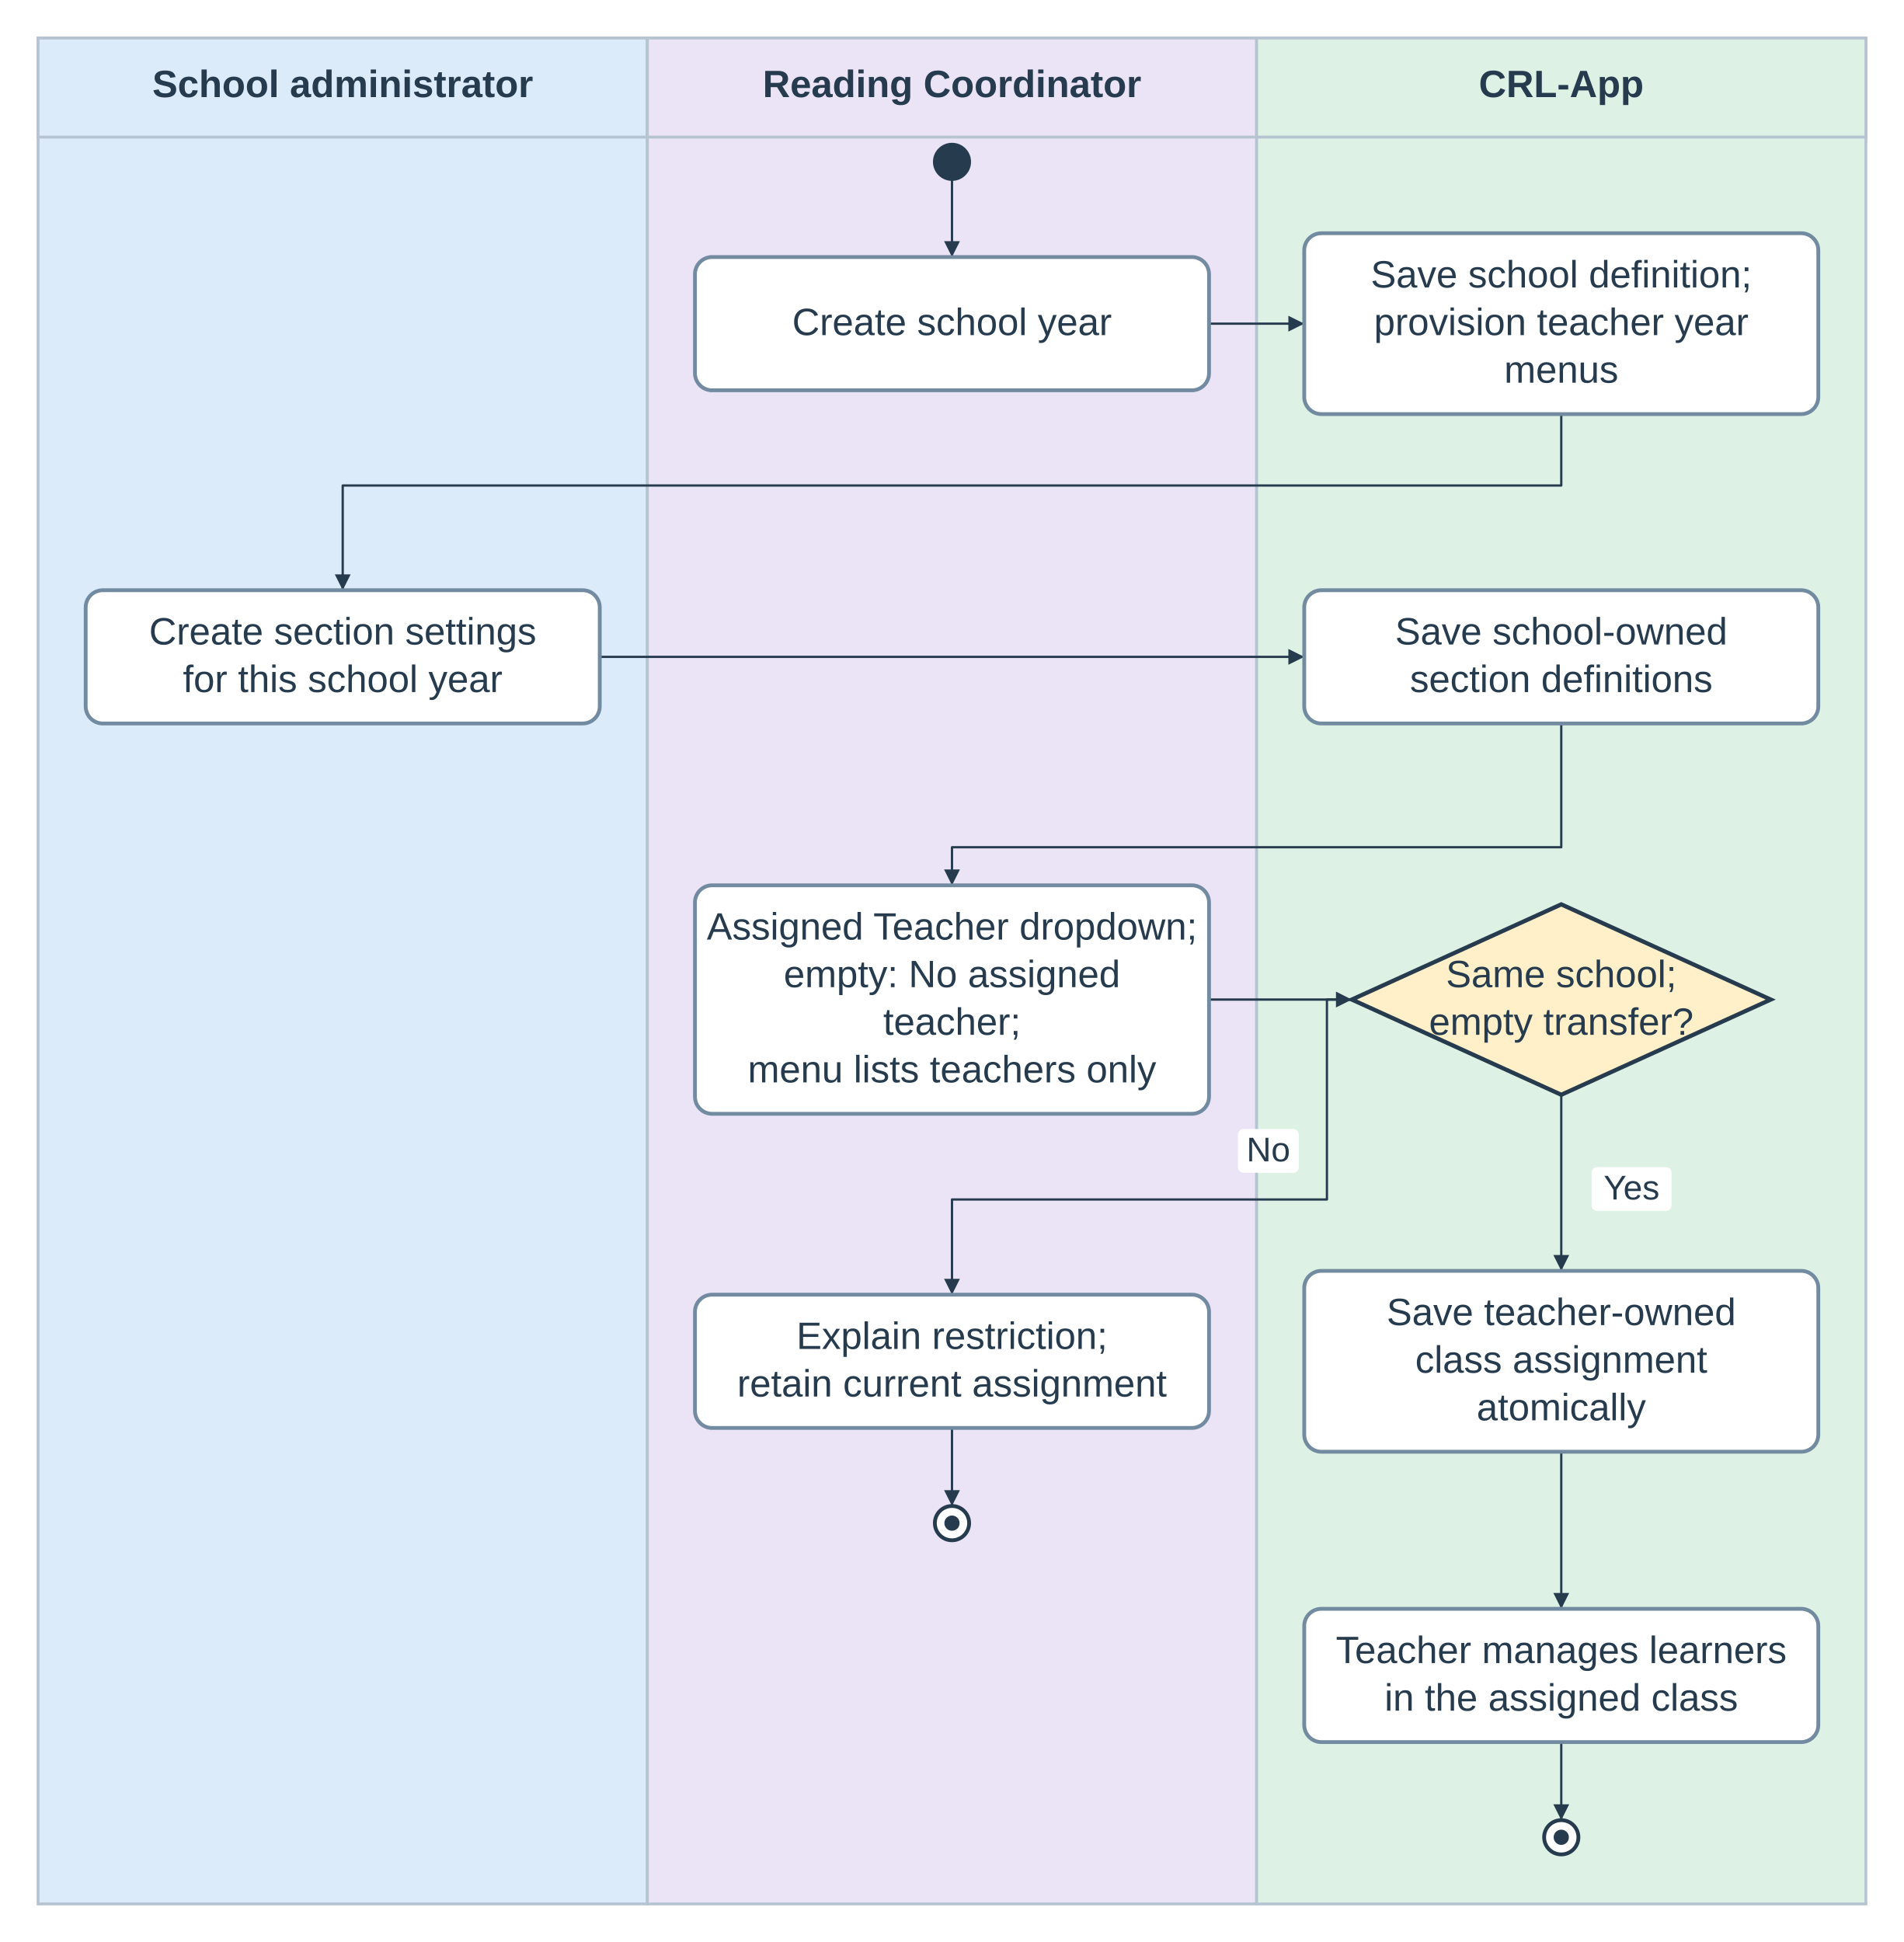
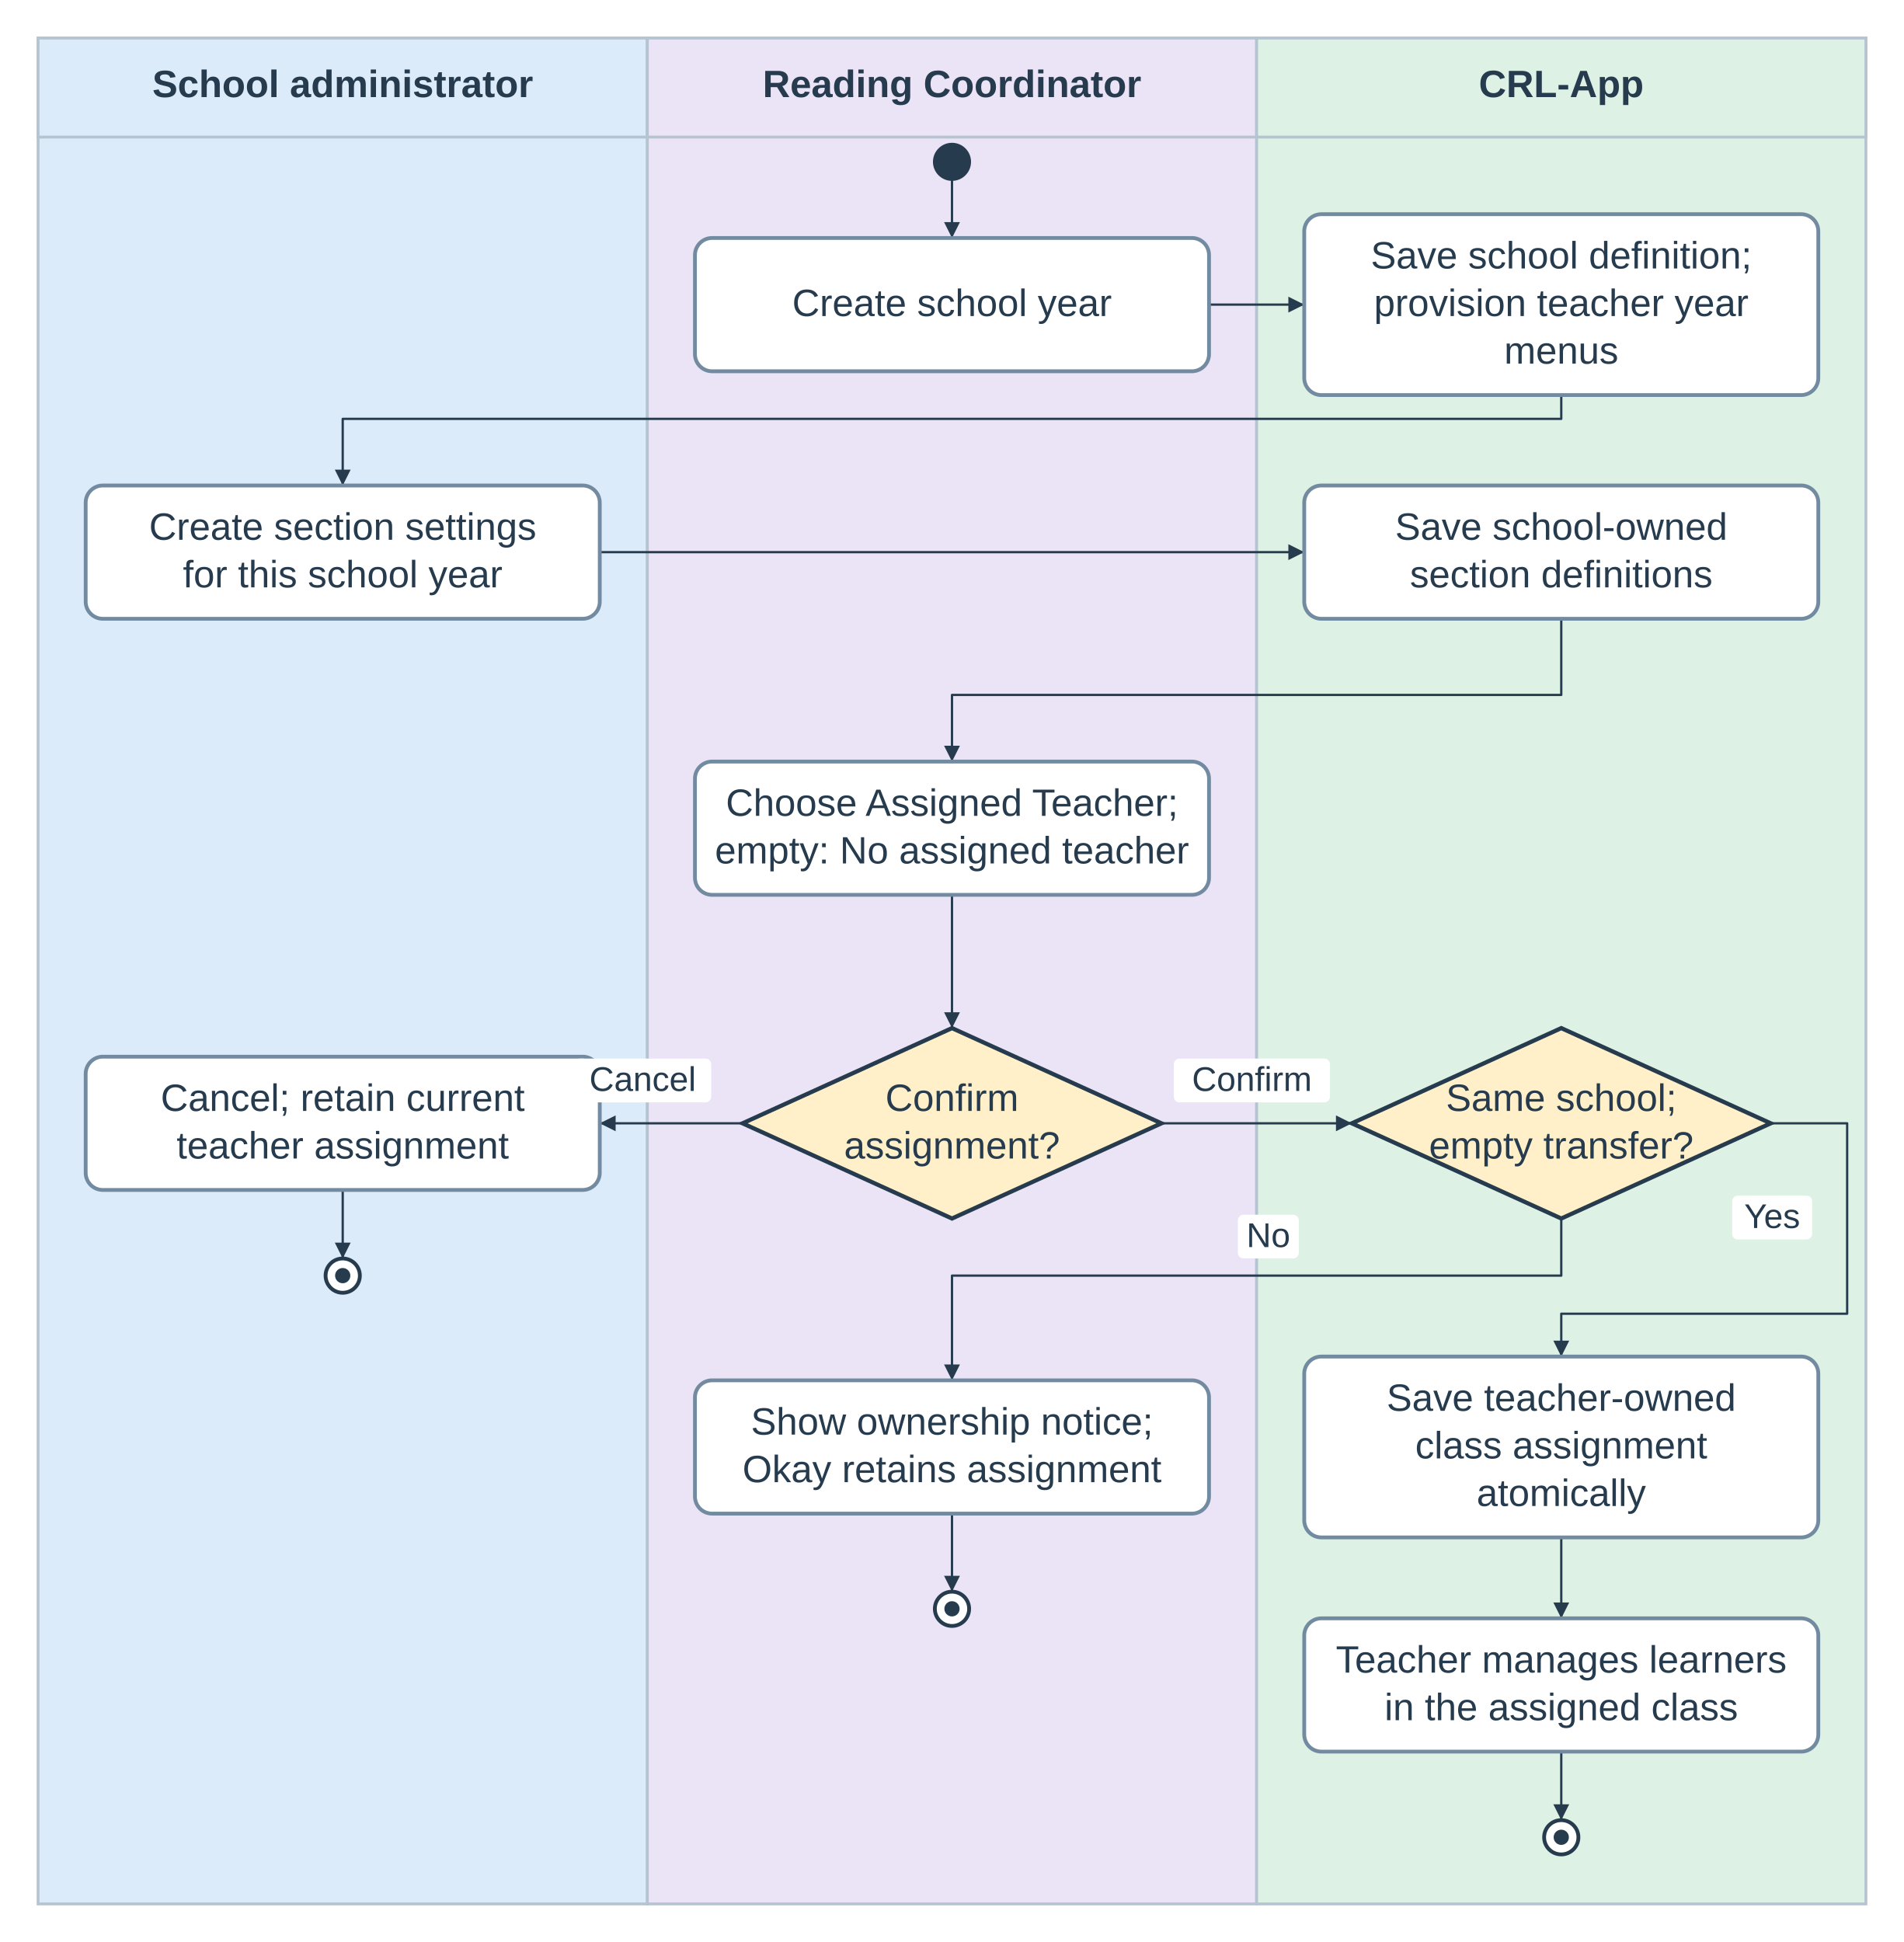
<svg xmlns="http://www.w3.org/2000/svg" width="1000" height="1020" viewBox="0 0 1000 1020">
  <rect width="100%" height="100%" fill="white" />
  <defs>
    <marker id="arrow" viewBox="0 0 12 12" refX="11" refY="6" markerWidth="10" markerHeight="10" markerUnits="userSpaceOnUse" orient="auto-start-reverse">
      <path d="M1,1 L11,6 L1,11 Z" fill="#263b4d" />
    </marker>
  </defs>
  <rect x="20.0" y="20" width="320.0" height="980" rx="0" fill="#dcebfa" stroke="#b6c4d2" stroke-width="1.5" />
  <rect x="20.0" y="20" width="320.0" height="52" rx="0" fill="#dcebfa" stroke="#b6c4d2" stroke-width="1.5" />
  <rect x="340.0" y="20" width="320.0" height="980" rx="0" fill="#ebe3f6" stroke="#b6c4d2" stroke-width="1.5" />
  <rect x="340.0" y="20" width="320.0" height="52" rx="0" fill="#ebe3f6" stroke="#b6c4d2" stroke-width="1.5" />
  <rect x="660.0" y="20" width="320.0" height="980" rx="0" fill="#def1e5" stroke="#b6c4d2" stroke-width="1.5" />
  <rect x="660.0" y="20" width="320.0" height="52" rx="0" fill="#def1e5" stroke="#b6c4d2" stroke-width="1.5" />
-   <polyline points="500.0,94.0 500.0,135.0" fill="none" stroke="#263b4d" stroke-width="1.2" stroke-linejoin="round" marker-end="url(#arrow)" />
-   <polyline points="635.0,170.0 685.0,170.0" fill="none" stroke="#263b4d" stroke-width="1.2" stroke-linejoin="round" marker-end="url(#arrow)" />
-   <polyline points="820.0,217.5 820.0,255 180.0,255 180.0,310.0" fill="none" stroke="#263b4d" stroke-width="1.2" stroke-linejoin="round" marker-end="url(#arrow)" />
-   <polyline points="315.0,345.0 685.0,345.0" fill="none" stroke="#263b4d" stroke-width="1.2" stroke-linejoin="round" marker-end="url(#arrow)" />
-   <polyline points="820.0,380.0 820.0,445 500.0,445 500.0,465.0" fill="none" stroke="#263b4d" stroke-width="1.2" stroke-linejoin="round" marker-end="url(#arrow)" />
-   <polyline points="635.0,525.0 710.0,525.0" fill="none" stroke="#263b4d" stroke-width="1.2" stroke-linejoin="round" marker-end="url(#arrow)" />
-   <polyline points="710.0,525.0 696.923,525 696.923,630 500.0,630 500.0,680.0" fill="none" stroke="#263b4d" stroke-width="1.2" stroke-linejoin="round" marker-end="url(#arrow)" />
-   <polyline points="500.0,750.0 500.0,791.0" fill="none" stroke="#263b4d" stroke-width="1.2" stroke-linejoin="round" marker-end="url(#arrow)" />
-   <polyline points="820.0,575.0 820.0,667.5" fill="none" stroke="#263b4d" stroke-width="1.2" stroke-linejoin="round" marker-end="url(#arrow)" />
-   <polyline points="820.0,762.5 820.0,845.0" fill="none" stroke="#263b4d" stroke-width="1.2" stroke-linejoin="round" marker-end="url(#arrow)" />
-   <polyline points="820.0,915.0 820.0,956.0" fill="none" stroke="#263b4d" stroke-width="1.2" stroke-linejoin="round" marker-end="url(#arrow)" />
+   <polyline points="500.0,94.0 500.0,125.0" fill="none" stroke="#263b4d" stroke-width="1.2" stroke-linejoin="round" marker-end="url(#arrow)" />
+   <polyline points="635.0,160.0 685.0,160.0" fill="none" stroke="#263b4d" stroke-width="1.2" stroke-linejoin="round" marker-end="url(#arrow)" />
+   <polyline points="820.0,207.5 820.0,220 180.0,220 180.0,255.0" fill="none" stroke="#263b4d" stroke-width="1.2" stroke-linejoin="round" marker-end="url(#arrow)" />
+   <polyline points="315.0,290.0 685.0,290.0" fill="none" stroke="#263b4d" stroke-width="1.2" stroke-linejoin="round" marker-end="url(#arrow)" />
+   <polyline points="820.0,325.0 820.0,365 500.0,365 500.0,400.0" fill="none" stroke="#263b4d" stroke-width="1.2" stroke-linejoin="round" marker-end="url(#arrow)" />
+   <polyline points="500.0,470.0 500.0,540.0" fill="none" stroke="#263b4d" stroke-width="1.2" stroke-linejoin="round" marker-end="url(#arrow)" />
+   <polyline points="390.0,590.0 315.0,590.0" fill="none" stroke="#263b4d" stroke-width="1.2" stroke-linejoin="round" marker-end="url(#arrow)" />
+   <polyline points="180.0,625.0 180.0,661.0" fill="none" stroke="#263b4d" stroke-width="1.2" stroke-linejoin="round" marker-end="url(#arrow)" />
+   <polyline points="610.0,590.0 710.0,590.0" fill="none" stroke="#263b4d" stroke-width="1.2" stroke-linejoin="round" marker-end="url(#arrow)" />
+   <polyline points="820.0,640.0 820.0,670 500.0,670 500.0,725.0" fill="none" stroke="#263b4d" stroke-width="1.2" stroke-linejoin="round" marker-end="url(#arrow)" />
+   <polyline points="500.0,795.0 500.0,836.0" fill="none" stroke="#263b4d" stroke-width="1.2" stroke-linejoin="round" marker-end="url(#arrow)" />
+   <polyline points="930.0,590.0 970.154,590 970.154,690 820.0,690 820.0,712.5" fill="none" stroke="#263b4d" stroke-width="1.2" stroke-linejoin="round" marker-end="url(#arrow)" />
+   <polyline points="820.0,807.5 820.0,850.0" fill="none" stroke="#263b4d" stroke-width="1.2" stroke-linejoin="round" marker-end="url(#arrow)" />
+   <polyline points="820.0,920.0 820.0,956.0" fill="none" stroke="#263b4d" stroke-width="1.2" stroke-linejoin="round" marker-end="url(#arrow)" />
  <text x="180.0" y="51.0" text-anchor="middle" font-family="Arial,sans-serif" font-size="20" fill="#263b4d" font-weight="bold">School administrator</text>
  <text x="500.0" y="51.0" text-anchor="middle" font-family="Arial,sans-serif" font-size="20" fill="#263b4d" font-weight="bold">Reading Coordinator</text>
  <text x="820.0" y="51.0" text-anchor="middle" font-family="Arial,sans-serif" font-size="20" fill="#263b4d" font-weight="bold">CRL-App</text>
  <circle cx="500" cy="85" r="9.0" fill="#263b4d" stroke="#263b4d" stroke-width="2" />
-   <rect x="365.0" y="135.0" width="270" height="70" rx="9" fill="white" stroke="#728ba0" stroke-width="2" />
-   <text x="500" y="176.0" text-anchor="middle" font-family="Arial,sans-serif" font-size="20" fill="#263b4d">Create school year</text>
-   <rect x="685.0" y="122.5" width="270" height="95" rx="9" fill="white" stroke="#728ba0" stroke-width="2" />
-   <text x="820" y="151.0" text-anchor="middle" font-family="Arial,sans-serif" font-size="20" fill="#263b4d">Save school definition;</text>
-   <text x="820" y="176.0" text-anchor="middle" font-family="Arial,sans-serif" font-size="20" fill="#263b4d">provision teacher year</text>
-   <text x="820" y="201.0" text-anchor="middle" font-family="Arial,sans-serif" font-size="20" fill="#263b4d">menus</text>
-   <rect x="45.0" y="310.0" width="270" height="70" rx="9" fill="white" stroke="#728ba0" stroke-width="2" />
-   <text x="180" y="338.5" text-anchor="middle" font-family="Arial,sans-serif" font-size="20" fill="#263b4d">Create section settings</text>
-   <text x="180" y="363.5" text-anchor="middle" font-family="Arial,sans-serif" font-size="20" fill="#263b4d">for this school year</text>
-   <rect x="685.0" y="310.0" width="270" height="70" rx="9" fill="white" stroke="#728ba0" stroke-width="2" />
-   <text x="820" y="338.5" text-anchor="middle" font-family="Arial,sans-serif" font-size="20" fill="#263b4d">Save school-owned</text>
-   <text x="820" y="363.5" text-anchor="middle" font-family="Arial,sans-serif" font-size="20" fill="#263b4d">section definitions</text>
-   <rect x="365.0" y="465.0" width="270" height="120" rx="9" fill="white" stroke="#728ba0" stroke-width="2" />
-   <text x="500" y="493.5" text-anchor="middle" font-family="Arial,sans-serif" font-size="20" fill="#263b4d">Assigned Teacher dropdown;</text>
-   <text x="500" y="518.5" text-anchor="middle" font-family="Arial,sans-serif" font-size="20" fill="#263b4d">empty: No assigned</text>
-   <text x="500" y="543.5" text-anchor="middle" font-family="Arial,sans-serif" font-size="20" fill="#263b4d">teacher;</text>
-   <text x="500" y="568.5" text-anchor="middle" font-family="Arial,sans-serif" font-size="20" fill="#263b4d">menu lists teachers only</text>
-   <polygon points="820,475.0 930.0,525 820,575.0 710.0,525" fill="#fff0c9" stroke="#263b4d" stroke-width="2.2" />
-   <text x="820" y="518.5" text-anchor="middle" font-family="Arial,sans-serif" font-size="20" fill="#263b4d">Same school;</text>
-   <text x="820" y="543.5" text-anchor="middle" font-family="Arial,sans-serif" font-size="20" fill="#263b4d">empty transfer?</text>
-   <rect x="365.0" y="680.0" width="270" height="70" rx="9" fill="white" stroke="#728ba0" stroke-width="2" />
-   <text x="500" y="708.5" text-anchor="middle" font-family="Arial,sans-serif" font-size="20" fill="#263b4d">Explain restriction;</text>
-   <text x="500" y="733.5" text-anchor="middle" font-family="Arial,sans-serif" font-size="20" fill="#263b4d">retain current assignment</text>
-   <circle cx="500" cy="800" r="9.0" fill="white" stroke="#263b4d" stroke-width="2" />
-   <circle cx="500" cy="800" r="4.0" fill="#263b4d" />
-   <rect x="685.0" y="667.5" width="270" height="95" rx="9" fill="white" stroke="#728ba0" stroke-width="2" />
-   <text x="820" y="696.0" text-anchor="middle" font-family="Arial,sans-serif" font-size="20" fill="#263b4d">Save teacher-owned</text>
-   <text x="820" y="721.0" text-anchor="middle" font-family="Arial,sans-serif" font-size="20" fill="#263b4d">class assignment</text>
-   <text x="820" y="746.0" text-anchor="middle" font-family="Arial,sans-serif" font-size="20" fill="#263b4d">atomically</text>
-   <rect x="685.0" y="845.0" width="270" height="70" rx="9" fill="white" stroke="#728ba0" stroke-width="2" />
-   <text x="820" y="873.5" text-anchor="middle" font-family="Arial,sans-serif" font-size="20" fill="#263b4d">Teacher manages learners</text>
-   <text x="820" y="898.5" text-anchor="middle" font-family="Arial,sans-serif" font-size="20" fill="#263b4d">in the assigned class</text>
+   <rect x="365.0" y="125.0" width="270" height="70" rx="9" fill="white" stroke="#728ba0" stroke-width="2" />
+   <text x="500" y="166.0" text-anchor="middle" font-family="Arial,sans-serif" font-size="20" fill="#263b4d">Create school year</text>
+   <rect x="685.0" y="112.5" width="270" height="95" rx="9" fill="white" stroke="#728ba0" stroke-width="2" />
+   <text x="820" y="141.0" text-anchor="middle" font-family="Arial,sans-serif" font-size="20" fill="#263b4d">Save school definition;</text>
+   <text x="820" y="166.0" text-anchor="middle" font-family="Arial,sans-serif" font-size="20" fill="#263b4d">provision teacher year</text>
+   <text x="820" y="191.0" text-anchor="middle" font-family="Arial,sans-serif" font-size="20" fill="#263b4d">menus</text>
+   <rect x="45.0" y="255.0" width="270" height="70" rx="9" fill="white" stroke="#728ba0" stroke-width="2" />
+   <text x="180" y="283.5" text-anchor="middle" font-family="Arial,sans-serif" font-size="20" fill="#263b4d">Create section settings</text>
+   <text x="180" y="308.5" text-anchor="middle" font-family="Arial,sans-serif" font-size="20" fill="#263b4d">for this school year</text>
+   <rect x="685.0" y="255.0" width="270" height="70" rx="9" fill="white" stroke="#728ba0" stroke-width="2" />
+   <text x="820" y="283.5" text-anchor="middle" font-family="Arial,sans-serif" font-size="20" fill="#263b4d">Save school-owned</text>
+   <text x="820" y="308.5" text-anchor="middle" font-family="Arial,sans-serif" font-size="20" fill="#263b4d">section definitions</text>
+   <rect x="365.0" y="400.0" width="270" height="70" rx="9" fill="white" stroke="#728ba0" stroke-width="2" />
+   <text x="500" y="428.5" text-anchor="middle" font-family="Arial,sans-serif" font-size="20" fill="#263b4d">Choose Assigned Teacher;</text>
+   <text x="500" y="453.5" text-anchor="middle" font-family="Arial,sans-serif" font-size="20" fill="#263b4d">empty: No assigned teacher</text>
+   <polygon points="500,540.0 610.0,590 500,640.0 390.0,590" fill="#fff0c9" stroke="#263b4d" stroke-width="2.2" />
+   <text x="500" y="583.5" text-anchor="middle" font-family="Arial,sans-serif" font-size="20" fill="#263b4d">Confirm</text>
+   <text x="500" y="608.5" text-anchor="middle" font-family="Arial,sans-serif" font-size="20" fill="#263b4d">assignment?</text>
+   <rect x="45.0" y="555.0" width="270" height="70" rx="9" fill="white" stroke="#728ba0" stroke-width="2" />
+   <text x="180" y="583.5" text-anchor="middle" font-family="Arial,sans-serif" font-size="20" fill="#263b4d">Cancel; retain current</text>
+   <text x="180" y="608.5" text-anchor="middle" font-family="Arial,sans-serif" font-size="20" fill="#263b4d">teacher assignment</text>
+   <circle cx="180" cy="670" r="9.0" fill="white" stroke="#263b4d" stroke-width="2" />
+   <circle cx="180" cy="670" r="4.0" fill="#263b4d" />
+   <polygon points="820,540.0 930.0,590 820,640.0 710.0,590" fill="#fff0c9" stroke="#263b4d" stroke-width="2.2" />
+   <text x="820" y="583.5" text-anchor="middle" font-family="Arial,sans-serif" font-size="20" fill="#263b4d">Same school;</text>
+   <text x="820" y="608.5" text-anchor="middle" font-family="Arial,sans-serif" font-size="20" fill="#263b4d">empty transfer?</text>
+   <rect x="365.0" y="725.0" width="270" height="70" rx="9" fill="white" stroke="#728ba0" stroke-width="2" />
+   <text x="500" y="753.5" text-anchor="middle" font-family="Arial,sans-serif" font-size="20" fill="#263b4d">Show ownership notice;</text>
+   <text x="500" y="778.5" text-anchor="middle" font-family="Arial,sans-serif" font-size="20" fill="#263b4d">Okay retains assignment</text>
+   <circle cx="500" cy="845" r="9.0" fill="white" stroke="#263b4d" stroke-width="2" />
+   <circle cx="500" cy="845" r="4.0" fill="#263b4d" />
+   <rect x="685.0" y="712.5" width="270" height="95" rx="9" fill="white" stroke="#728ba0" stroke-width="2" />
+   <text x="820" y="741.0" text-anchor="middle" font-family="Arial,sans-serif" font-size="20" fill="#263b4d">Save teacher-owned</text>
+   <text x="820" y="766.0" text-anchor="middle" font-family="Arial,sans-serif" font-size="20" fill="#263b4d">class assignment</text>
+   <text x="820" y="791.0" text-anchor="middle" font-family="Arial,sans-serif" font-size="20" fill="#263b4d">atomically</text>
+   <rect x="685.0" y="850.0" width="270" height="70" rx="9" fill="white" stroke="#728ba0" stroke-width="2" />
+   <text x="820" y="878.5" text-anchor="middle" font-family="Arial,sans-serif" font-size="20" fill="#263b4d">Teacher manages learners</text>
+   <text x="820" y="903.5" text-anchor="middle" font-family="Arial,sans-serif" font-size="20" fill="#263b4d">in the assigned class</text>
  <circle cx="820" cy="965" r="9.0" fill="white" stroke="#263b4d" stroke-width="2" />
  <circle cx="820" cy="965" r="4.0" fill="#263b4d" />
-   <rect x="650.154" y="593" width="32" height="23" rx="3" fill="white" />
-   <text x="666.154" y="610" text-anchor="middle" font-family="Arial,sans-serif" font-size="18" fill="#263b4d">No</text>
-   <rect x="835.923" y="613" width="42" height="23" rx="3" fill="white" />
-   <text x="856.923" y="630" text-anchor="middle" font-family="Arial,sans-serif" font-size="18" fill="#263b4d">Yes</text>
+   <rect x="301.538" y="556" width="72" height="23" rx="3" fill="white" />
+   <text x="337.538" y="573" text-anchor="middle" font-family="Arial,sans-serif" font-size="18" fill="#263b4d">Cancel</text>
+   <rect x="616.538" y="556" width="82" height="23" rx="3" fill="white" />
+   <text x="657.538" y="573" text-anchor="middle" font-family="Arial,sans-serif" font-size="18" fill="#263b4d">Confirm</text>
+   <rect x="650.154" y="638" width="32" height="23" rx="3" fill="white" />
+   <text x="666.154" y="655" text-anchor="middle" font-family="Arial,sans-serif" font-size="18" fill="#263b4d">No</text>
+   <rect x="909.769" y="628" width="42" height="23" rx="3" fill="white" />
+   <text x="930.769" y="645" text-anchor="middle" font-family="Arial,sans-serif" font-size="18" fill="#263b4d">Yes</text>
</svg>
